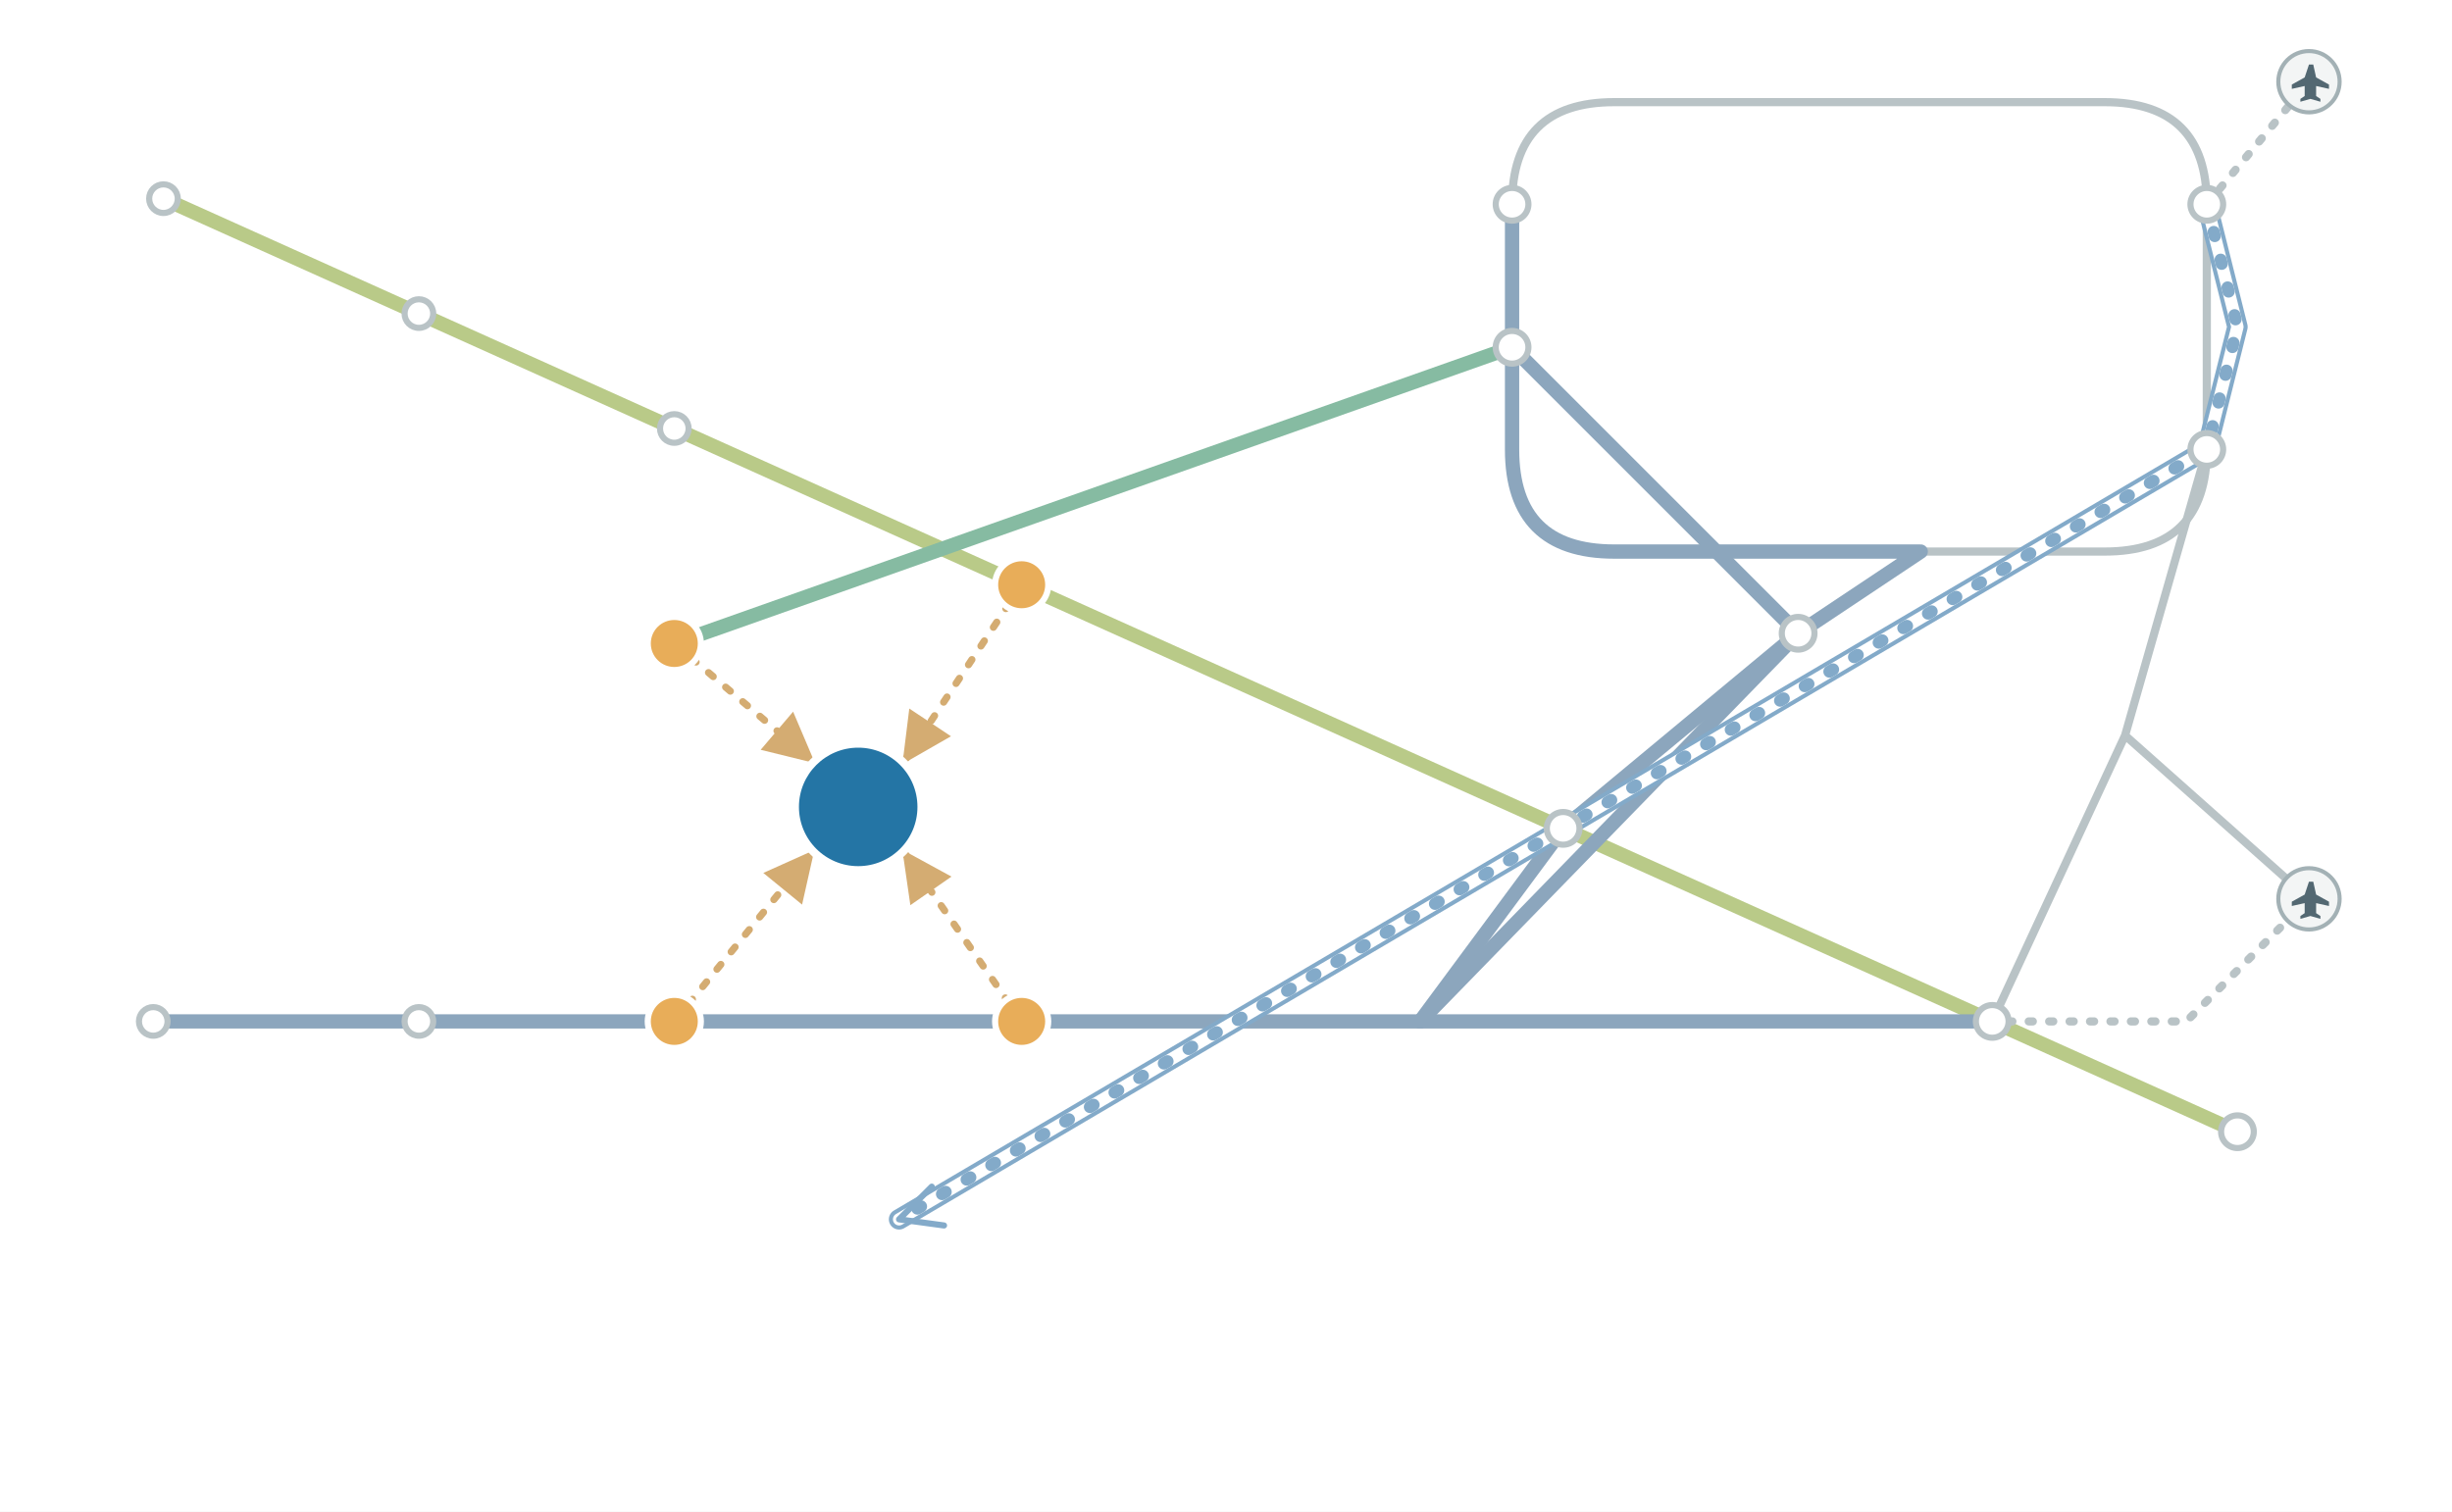
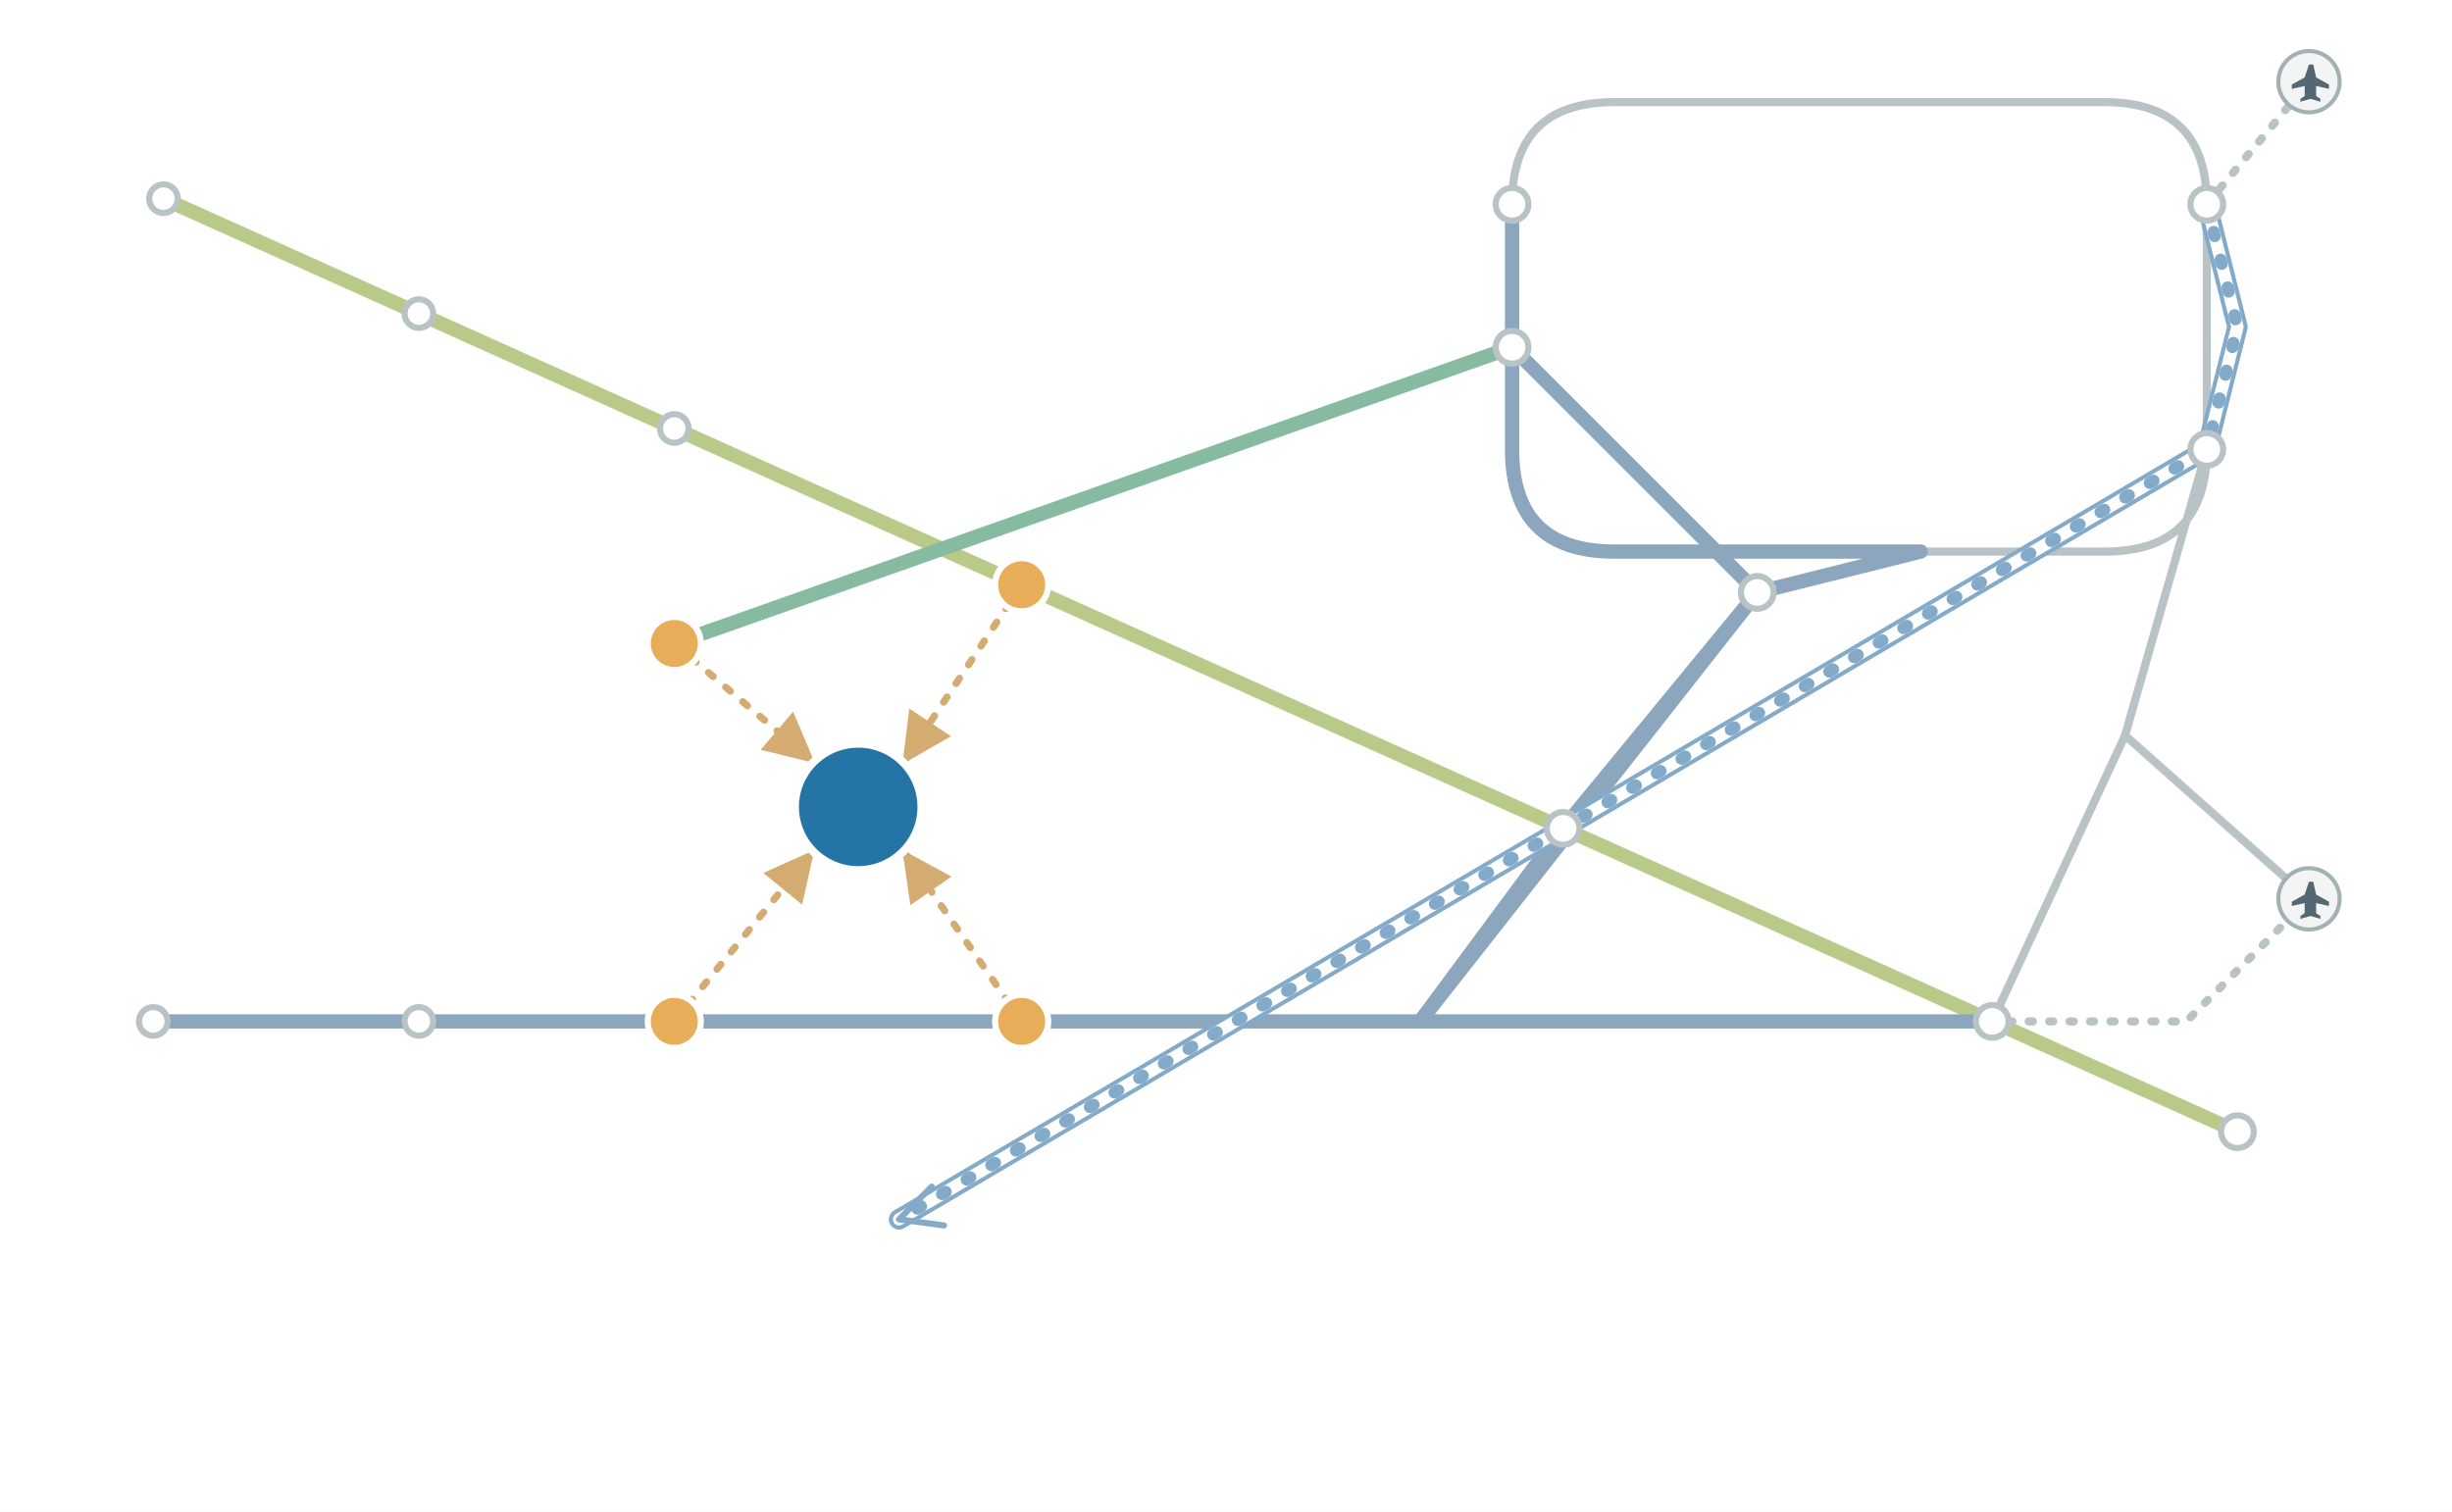
<svg xmlns="http://www.w3.org/2000/svg" id="diagram" viewBox="0 0 1200 740" role="img" aria-labelledby="map-title map-desc">
  <style>
    .rail { fill: none; stroke-linecap: round; stroke-linejoin: round; }
  </style>
  <defs>
    <marker id="arrow" viewBox="0 0 10 10" refX="9" refY="5" markerWidth="7" markerHeight="7" orient="auto">
      <path d="M0 0 L10 5 L0 10 Z" fill="#d4ac72" />
    </marker>
    <g id="plane" fill="#536872">
      <path d="M0 -12 L3 -12 L5 -3 L14 2 L14 5 L5 3 L5 10 L8 12 L8 14 L1 12 L-6 14 L-6 12 L-3 10 L-3 3 L-12 5 L-12 2 L-3 -3 Z" />
    </g>
  </defs>
  <rect width="1200" height="740" fill="#fff" />
  <g id="routes">
    <path d="M 790 50 H 1030 Q 1080 50 1080 100 V 220 Q 1080 270 1030 270 H 790 Q 740 270 740 220 V 100 Q 740 50 790 50 Z" stroke="#b9c3c6" stroke-width="4" class="rail" />
    <path d="M 80 97.25 L 1095 554" stroke="#b9ca88" stroke-width="7" class="rail" />
    <path d="M 330 315 L 740 170" stroke="#86bba2" stroke-width="7" class="rail" />
    <path d="M 75 500 H 975" stroke="#8ca6bd" stroke-width="7" class="rail" />
-     <path d="M 695 500 L 765 405.5 L 880 310 L 740 170" stroke="#8ca6bd" stroke-width="7" class="rail" />
-     <path d="M 695 500 L 880 310 L 940 270 H 790 Q 740 270 740 220 V 100" stroke="#8ca6bd" stroke-width="7" class="rail" />
+     <path d="M 695 500 L 765 405.5 L 860 290 L 740 170" stroke="#8ca6bd" stroke-width="7" class="rail" />
+     <path d="M 695 500 L 860 290 L 940 270 H 790 Q 740 270 740 220 V 100" stroke="#8ca6bd" stroke-width="7" class="rail" />
    <path d="M 1080 220 L 1040 360 L 975 500 M 1040 360 L 1130 440" stroke="#b9c3c6" stroke-width="4" class="rail" />
    <path d="M 1080 100 L 1130 40 M 1130 440 L 1070 500 H 975" stroke="#b9c3c6" stroke-width="4" stroke-dasharray="2 8" class="rail" />
    <path d="M 1080 100 L 1095 160 L 1080 220 L 440 596.89" stroke="#83aac9" stroke-width="10" class="rail" />
    <path d="M 1080 100 L 1095 160 L 1080 220 L 440 596.89" stroke="#fff" stroke-width="6" class="rail" />
    <path d="M 1080 100 L 1095 160 L 1080 220 L 440 596.89" stroke="#83aac9" stroke-width="6" stroke-dasharray="2 12" class="rail" />
    <path d="M 440 596.89 L 456 580.89 M 440 596.89 L 462 599.89" stroke="#83aac9" stroke-width="3" class="rail" />
  </g>
  <g id="shuttles" fill="none" stroke="#d4ac72" stroke-width="3.5" stroke-dasharray="3 8" stroke-linecap="round" marker-end="url(#arrow)">
    <path d="M 330 315 L 397 372" />
    <path d="M 500 286.25 L 443 372" />
    <path d="M 330 500 L 397 418" />
    <path d="M 500 500 L 443 418" />
  </g>
  <g id="stations">
    <circle cx="80" cy="97.25" r="7" fill="#fff" stroke="#b9c3c6" stroke-width="3" />
    <circle cx="205" cy="153.5" r="7" fill="#fff" stroke="#b9c3c6" stroke-width="3" />
    <circle cx="330" cy="209.75" r="7" fill="#fff" stroke="#b9c3c6" stroke-width="3" />
    <circle cx="75" cy="500" r="7" fill="#fff" stroke="#b9c3c6" stroke-width="3" />
    <circle cx="205" cy="500" r="7" fill="#fff" stroke="#b9c3c6" stroke-width="3" />
    <circle cx="740" cy="100" r="8" fill="#fff" stroke="#b9c3c6" stroke-width="3" />
    <circle cx="740" cy="170" r="8" fill="#fff" stroke="#b9c3c6" stroke-width="3" />
    <circle cx="1080" cy="100" r="8" fill="#fff" stroke="#b9c3c6" stroke-width="3" />
    <circle cx="1080" cy="220" r="8" fill="#fff" stroke="#b9c3c6" stroke-width="3" />
-     <circle cx="880" cy="310" r="8" fill="#fff" stroke="#b9c3c6" stroke-width="3" />
+     <circle cx="860" cy="290" r="8" fill="#fff" stroke="#b9c3c6" stroke-width="3" />
    <circle cx="765" cy="405.5" r="8" fill="#fff" stroke="#b9c3c6" stroke-width="3" />
    <circle cx="975" cy="500" r="8" fill="#fff" stroke="#b9c3c6" stroke-width="3" />
    <circle cx="1095" cy="554" r="8" fill="#fff" stroke="#b9c3c6" stroke-width="3" />
    <circle cx="330" cy="315" r="13" fill="#e8ad59" stroke="#fff" stroke-width="3" />
    <circle cx="500" cy="286.25" r="13" fill="#e8ad59" stroke="#fff" stroke-width="3" />
    <circle cx="330" cy="500" r="13" fill="#e8ad59" stroke="#fff" stroke-width="3" />
    <circle cx="500" cy="500" r="13" fill="#e8ad59" stroke="#fff" stroke-width="3" />
    <circle cx="420" cy="395" r="31" fill="#2475a5" stroke="#fff" stroke-width="4" />
    <circle cx="1130" cy="40" r="15" fill="#f3f5f5" stroke="#a3b1b5" stroke-width="2" />
    <use href="#plane" transform="translate(1130,40) scale(.7)" />
    <circle cx="1130" cy="440" r="15" fill="#f3f5f5" stroke="#a3b1b5" stroke-width="2" />
    <use href="#plane" transform="translate(1130,440) scale(.7)" />
  </g>
</svg>
